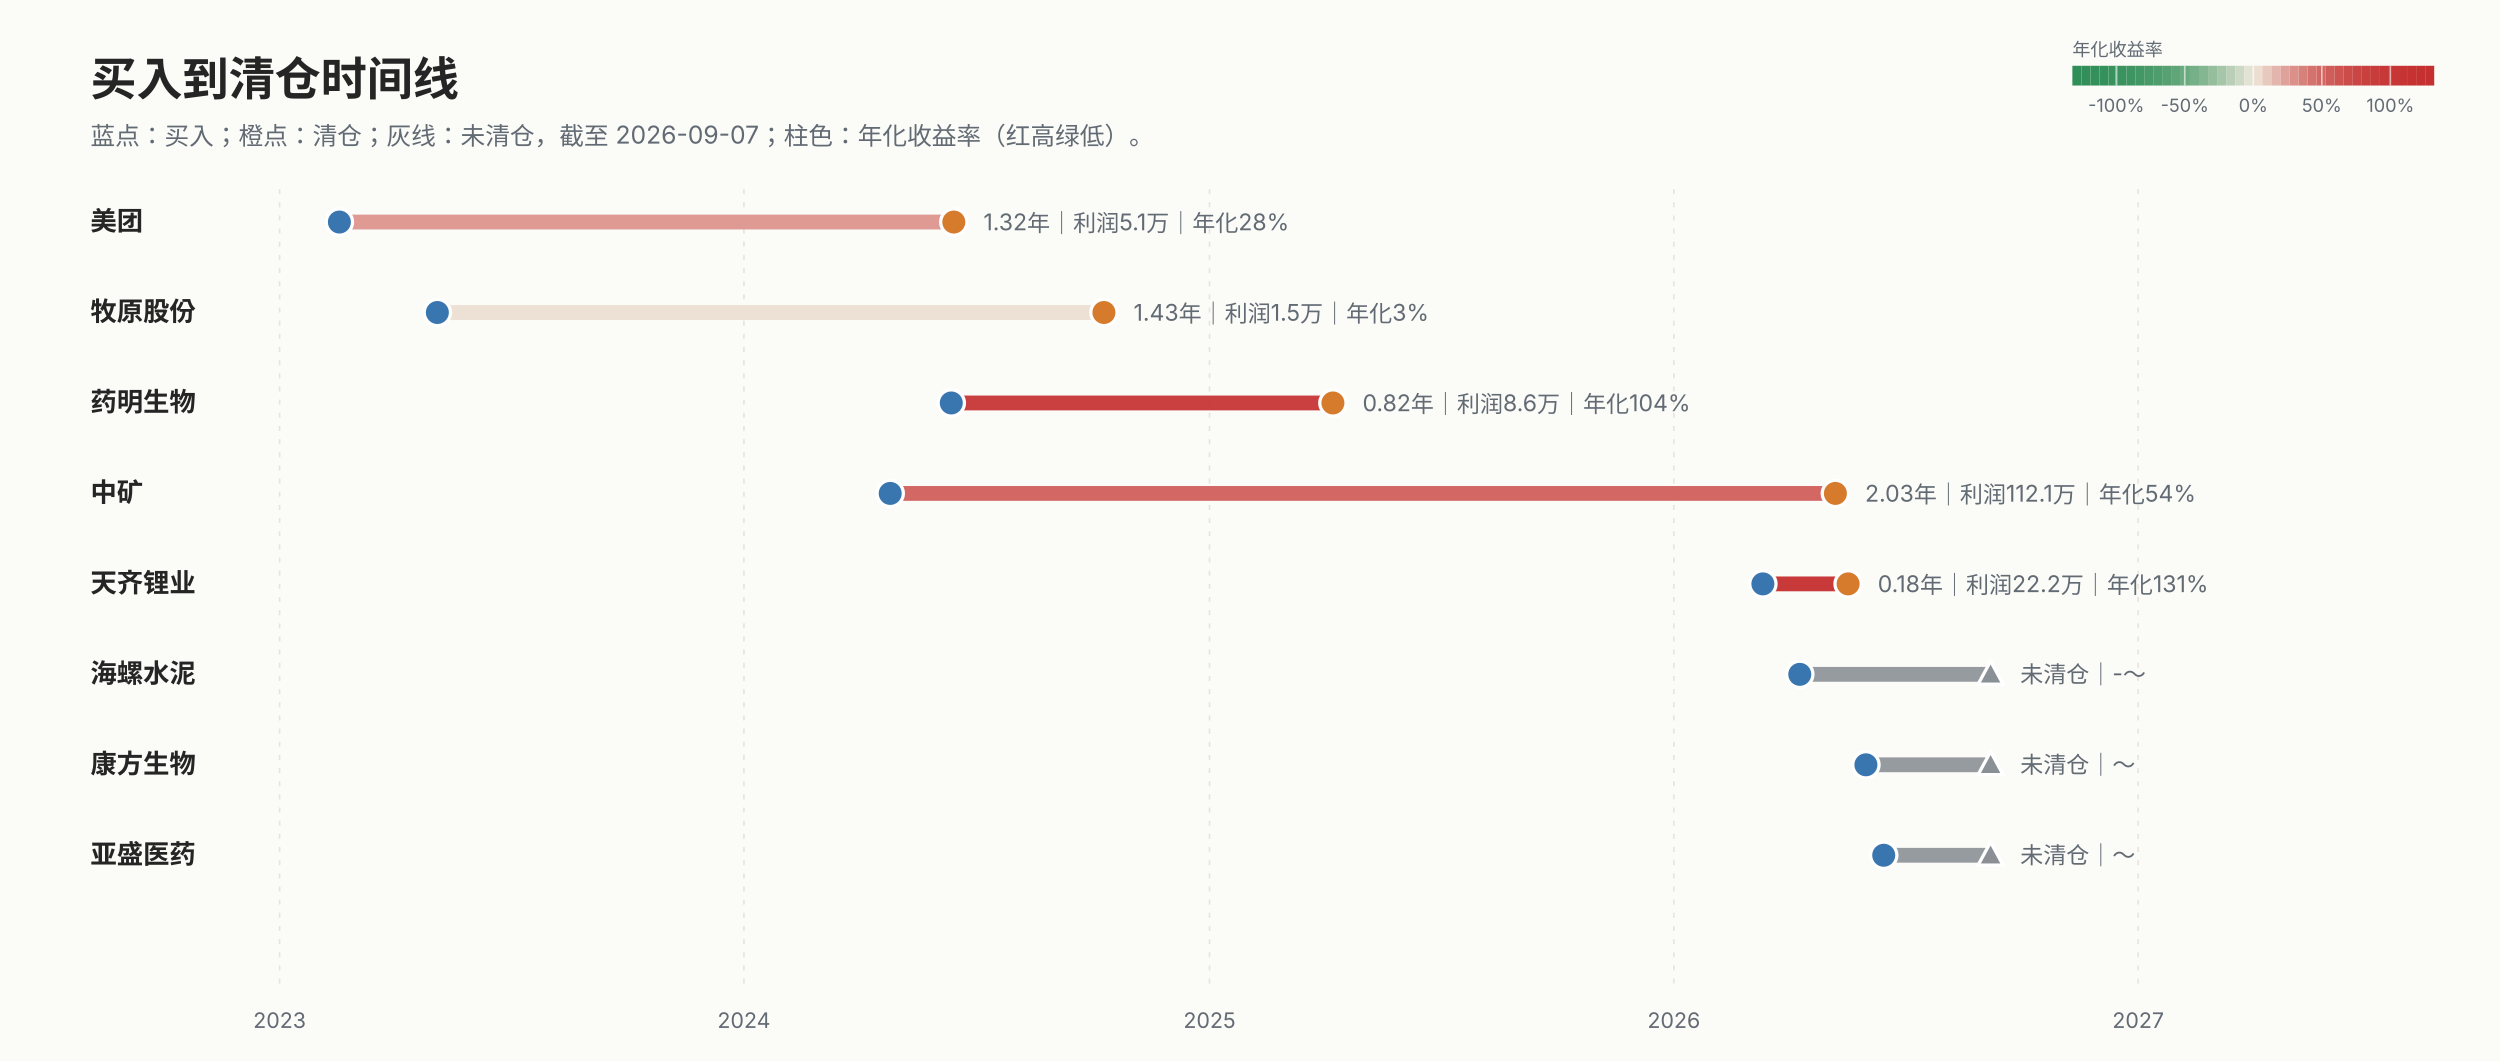
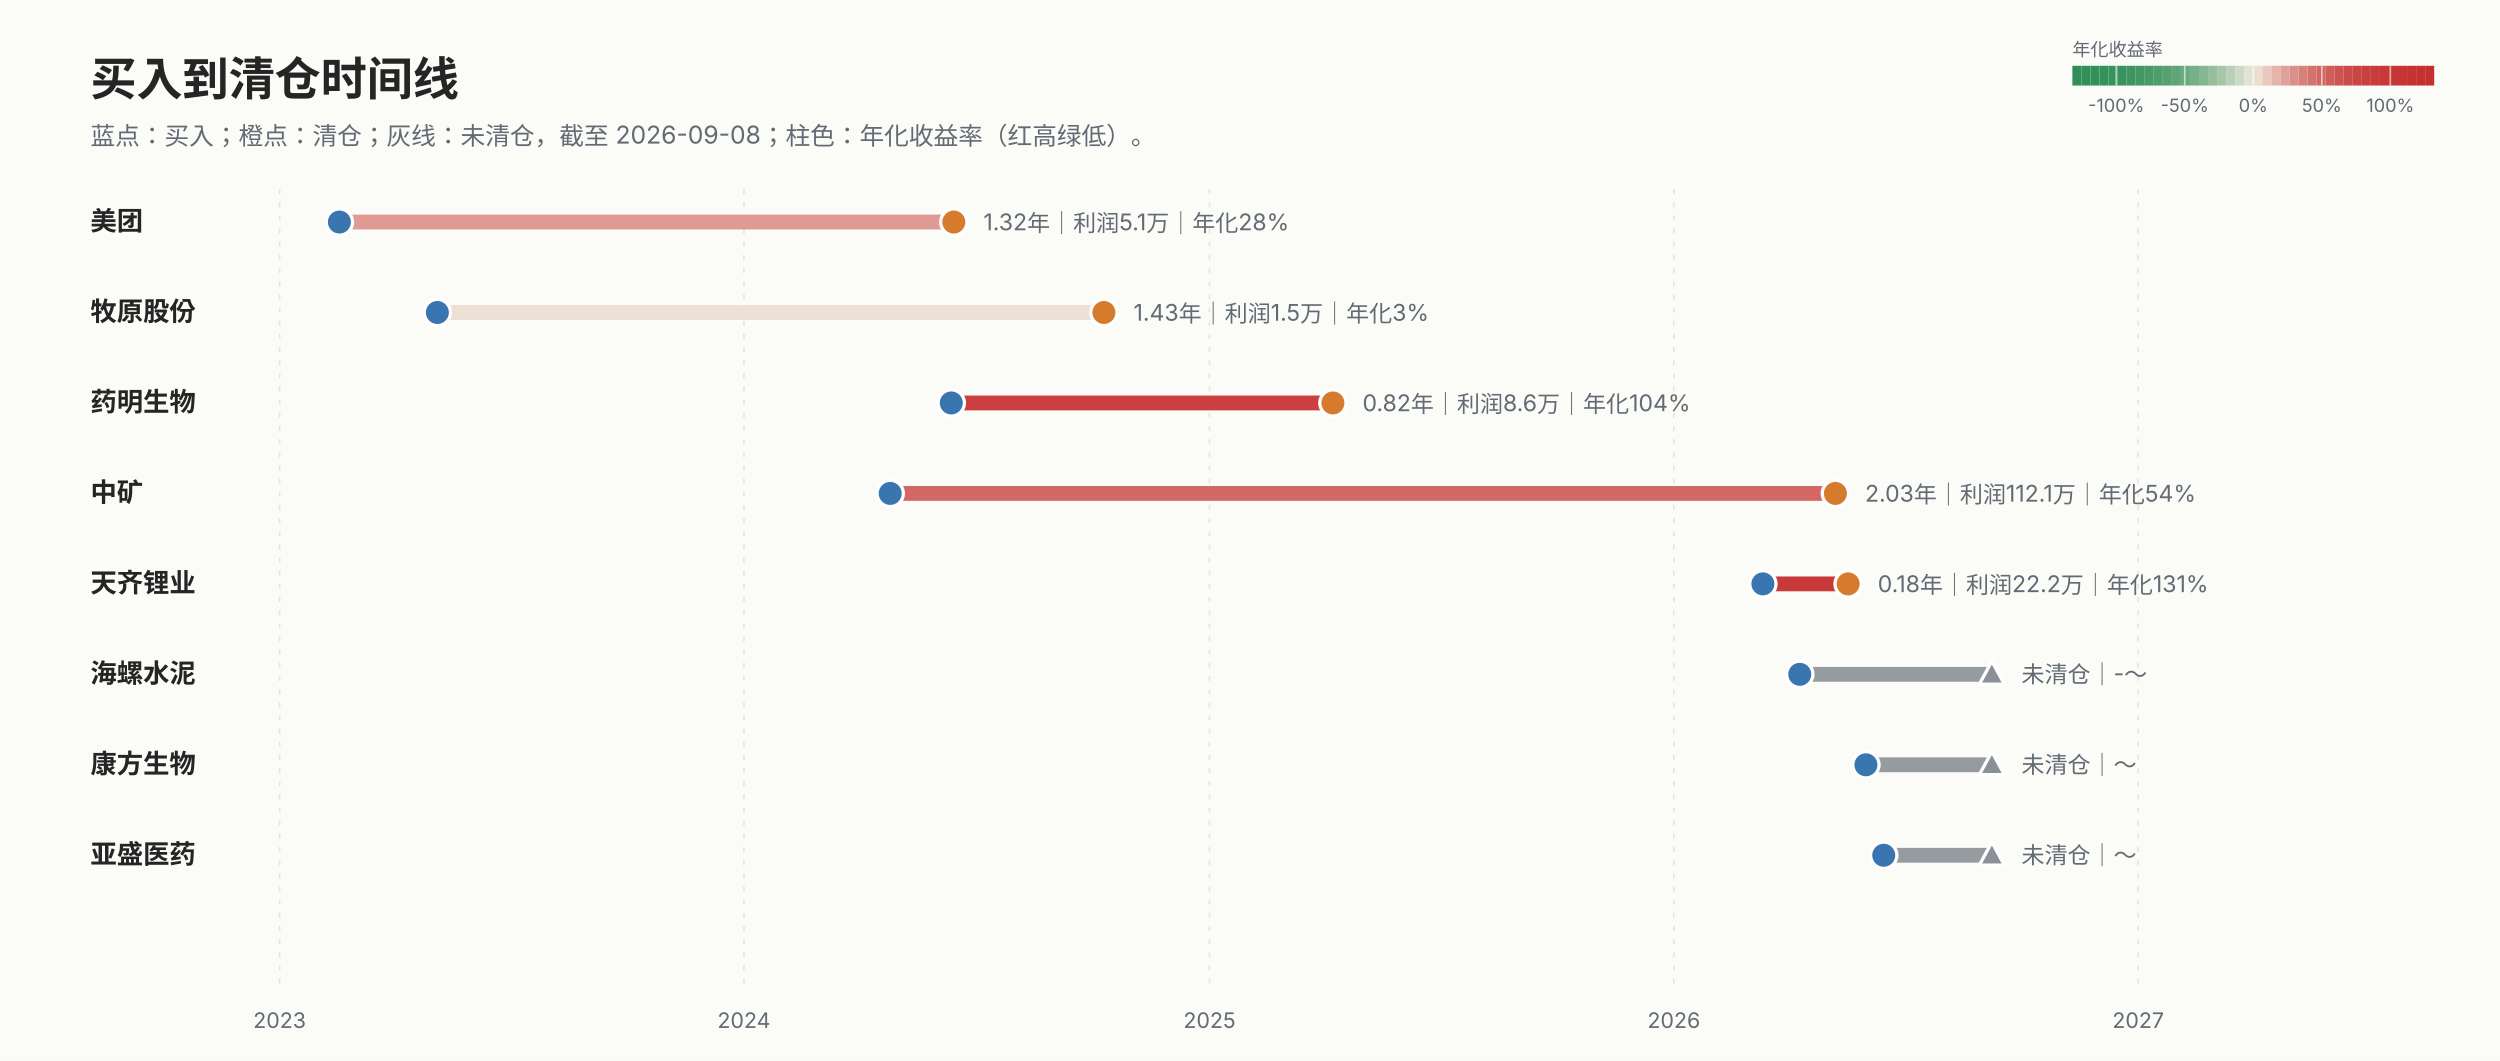
<svg xmlns="http://www.w3.org/2000/svg" width="1520" height="645" viewBox="0 0 1520 645" role="img" aria-label="买入到清仓时间线">
  <rect width="100%" height="100%" fill="#fbfbf8" />
  <style>text{font-family:"Inter","Noto Sans SC","PingFang SC","Microsoft YaHei",Arial,sans-serif;}</style>
  <text x="55" y="58" font-size="28" font-weight="700" fill="#252525">买入到清仓时间线</text>
  <g>
    <rect x="1260.00" y="40" width="5.50" height="12" fill="#308e58" />
    <rect x="1265.50" y="40" width="5.50" height="12" fill="#328f59" />
    <rect x="1271.00" y="40" width="5.50" height="12" fill="#33905a" />
    <rect x="1276.50" y="40" width="5.50" height="12" fill="#35915b" />
    <rect x="1282.00" y="40" width="5.50" height="12" fill="#37925d" />
    <rect x="1287.50" y="40" width="5.50" height="12" fill="#3a935f" />
    <rect x="1293.00" y="40" width="5.50" height="12" fill="#3e9561" />
    <rect x="1298.50" y="40" width="5.50" height="12" fill="#429764" />
    <rect x="1304.00" y="40" width="5.50" height="12" fill="#489a68" />
    <rect x="1309.50" y="40" width="5.50" height="12" fill="#4e9d6c" />
    <rect x="1315.00" y="40" width="5.50" height="12" fill="#56a072" />
    <rect x="1320.50" y="40" width="5.50" height="12" fill="#5fa578" />
    <rect x="1326.00" y="40" width="5.50" height="12" fill="#6aaa7f" />
    <rect x="1331.50" y="40" width="5.50" height="12" fill="#76b088" />
    <rect x="1337.00" y="40" width="5.50" height="12" fill="#85b692" />
    <rect x="1342.50" y="40" width="5.50" height="12" fill="#95be9d" />
    <rect x="1348.00" y="40" width="5.50" height="12" fill="#a6c6a9" />
    <rect x="1353.50" y="40" width="5.50" height="12" fill="#bacfb7" />
    <rect x="1359.00" y="40" width="5.50" height="12" fill="#ced9c5" />
    <rect x="1364.50" y="40" width="5.50" height="12" fill="#e3e3d4" />
    <rect x="1370.00" y="40" width="5.50" height="12" fill="#ecded1" />
    <rect x="1375.50" y="40" width="5.50" height="12" fill="#e7c9be" />
    <rect x="1381.00" y="40" width="5.50" height="12" fill="#e3b5ac" />
    <rect x="1386.50" y="40" width="5.50" height="12" fill="#dfa29a" />
    <rect x="1392.00" y="40" width="5.50" height="12" fill="#db918a" />
    <rect x="1397.50" y="40" width="5.50" height="12" fill="#d7817b" />
    <rect x="1403.00" y="40" width="5.50" height="12" fill="#d4736e" />
    <rect x="1408.50" y="40" width="5.50" height="12" fill="#d26763" />
    <rect x="1414.00" y="40" width="5.50" height="12" fill="#cf5d59" />
    <rect x="1419.50" y="40" width="5.50" height="12" fill="#cd5451" />
    <rect x="1425.00" y="40" width="5.50" height="12" fill="#cc4c4a" />
    <rect x="1430.50" y="40" width="5.50" height="12" fill="#ca4644" />
    <rect x="1436.00" y="40" width="5.50" height="12" fill="#c9413f" />
    <rect x="1441.50" y="40" width="5.50" height="12" fill="#c83d3b" />
    <rect x="1447.00" y="40" width="5.50" height="12" fill="#c73938" />
    <rect x="1452.50" y="40" width="5.50" height="12" fill="#c73635" />
    <rect x="1458.00" y="40" width="5.50" height="12" fill="#c63433" />
    <rect x="1463.50" y="40" width="5.50" height="12" fill="#c63231" />
    <rect x="1469.00" y="40" width="5.50" height="12" fill="#c53030" />
    <rect x="1474.50" y="40" width="5.50" height="12" fill="#c52f2f" />
    <line x1="1286.67" y1="40" x2="1286.67" y2="52" stroke="#fff" stroke-width="1" opacity=".6" />
    <text x="1286.67" y="68" font-size="11" fill="#626a73" text-anchor="middle">-100%</text>
    <line x1="1328.33" y1="40" x2="1328.33" y2="52" stroke="#fff" stroke-width="1" opacity=".6" />
    <text x="1328.33" y="68" font-size="11" fill="#626a73" text-anchor="middle">-50%</text>
    <line x1="1370.00" y1="40" x2="1370.00" y2="52" stroke="#fff" stroke-width="1" opacity=".6" />
    <text x="1370.00" y="68" font-size="11" fill="#626a73" text-anchor="middle">0%</text>
    <line x1="1411.67" y1="40" x2="1411.67" y2="52" stroke="#fff" stroke-width="1" opacity=".6" />
    <text x="1411.67" y="68" font-size="11" fill="#626a73" text-anchor="middle">50%</text>
    <line x1="1453.33" y1="40" x2="1453.33" y2="52" stroke="#fff" stroke-width="1" opacity=".6" />
    <text x="1453.33" y="68" font-size="11" fill="#626a73" text-anchor="middle">100%</text>
    <text x="1260" y="34" font-size="11" fill="#626a73">年化收益率</text>
  </g>
-   <text x="55" y="88" font-size="15" fill="#626a73">蓝点：买入；橙点：清仓；灰线：未清仓，截至 2026-09-07；柱色：年化收益率（红高绿低）。</text>
+   <text x="55" y="88" font-size="15" fill="#626a73">蓝点：买入；橙点：清仓；灰线：未清仓，截至 2026-09-08；柱色：年化收益率（红高绿低）。</text>
  <line x1="170.00" y1="115" x2="170.00" y2="600" stroke="#ddd7ce" opacity=".65" stroke-dasharray="3 5" />
  <text x="170.00" y="625" font-size="13" fill="#626a73" text-anchor="middle">2023</text>
  <line x1="452.31" y1="115" x2="452.31" y2="600" stroke="#ddd7ce" opacity=".65" stroke-dasharray="3 5" />
  <text x="452.31" y="625" font-size="13" fill="#626a73" text-anchor="middle">2024</text>
  <line x1="735.39" y1="115" x2="735.39" y2="600" stroke="#ddd7ce" opacity=".65" stroke-dasharray="3 5" />
  <text x="735.39" y="625" font-size="13" fill="#626a73" text-anchor="middle">2025</text>
  <line x1="1017.69" y1="115" x2="1017.69" y2="600" stroke="#ddd7ce" opacity=".65" stroke-dasharray="3 5" />
  <text x="1017.69" y="625" font-size="13" fill="#626a73" text-anchor="middle">2026</text>
  <line x1="1300.00" y1="115" x2="1300.00" y2="600" stroke="#ddd7ce" opacity=".65" stroke-dasharray="3 5" />
  <text x="1300.00" y="625" font-size="13" fill="#626a73" text-anchor="middle">2027</text>
  <text x="55" y="140" font-size="16" font-weight="700" fill="#252525">美团</text>
  <line x1="206.35" y1="135" x2="579.92" y2="135" stroke="#dc958e" stroke-width="9" opacity=".95" />
  <circle cx="579.92" cy="135" r="8" fill="#d67b2c" stroke="#fff" stroke-width="2" />
  <circle cx="206.35" cy="135" r="8" fill="#3976af" stroke="#fff" stroke-width="2" />
  <text x="597.92" y="140" font-size="14" fill="#626a73">1.32年｜利润5.1万｜年化28%</text>
  <text x="55" y="195" font-size="16" font-weight="700" fill="#252525">牧原股份</text>
  <line x1="265.91" y1="190" x2="671.19" y2="190" stroke="#ecded2" stroke-width="9" opacity=".95" />
  <circle cx="671.19" cy="190" r="8" fill="#d67b2c" stroke="#fff" stroke-width="2" />
  <circle cx="265.91" cy="190" r="8" fill="#3976af" stroke="#fff" stroke-width="2" />
  <text x="689.19" y="195" font-size="14" fill="#626a73">1.43年｜利润1.5万｜年化3%</text>
  <text x="55" y="250" font-size="16" font-weight="700" fill="#252525">药明生物</text>
  <line x1="578.38" y1="245" x2="810.41" y2="245" stroke="#c73535" stroke-width="9" opacity=".95" />
  <circle cx="810.41" cy="245" r="8" fill="#d67b2c" stroke="#fff" stroke-width="2" />
  <circle cx="578.38" cy="245" r="8" fill="#3976af" stroke="#fff" stroke-width="2" />
  <text x="828.41" y="250" font-size="14" fill="#626a73">0.82年｜利润8.6万｜年化104%</text>
  <text x="55" y="305" font-size="16" font-weight="700" fill="#252525">中矿</text>
  <line x1="541.25" y1="300" x2="1115.92" y2="300" stroke="#d0605c" stroke-width="9" opacity=".95" />
  <circle cx="1115.92" cy="300" r="8" fill="#d67b2c" stroke="#fff" stroke-width="2" />
  <circle cx="541.25" cy="300" r="8" fill="#3976af" stroke="#fff" stroke-width="2" />
  <text x="1133.92" y="305" font-size="14" fill="#626a73">2.03年｜利润112.1万｜年化54%</text>
  <text x="55" y="360" font-size="16" font-weight="700" fill="#252525">天齐锂业</text>
  <line x1="1071.83" y1="355" x2="1123.66" y2="355" stroke="#c52f2f" stroke-width="9" opacity=".95" />
  <circle cx="1123.66" cy="355" r="8" fill="#d67b2c" stroke="#fff" stroke-width="2" />
  <circle cx="1071.83" cy="355" r="8" fill="#3976af" stroke="#fff" stroke-width="2" />
  <text x="1141.66" y="360" font-size="14" fill="#626a73">0.18年｜利润22.2万｜年化131%</text>
  <text x="55" y="415" font-size="16" font-weight="700" fill="#252525">海螺水泥</text>
-   <line x1="1094.26" y1="410" x2="1210.28" y2="410" stroke="#8b9096" stroke-width="9" opacity=".9" />
-   <polygon points="1210.28,402 1202.68,416 1217.88,416" fill="#8b9096" stroke="#fff" stroke-width="2" />
+   <line x1="1094.26" y1="410" x2="1211.05" y2="410" stroke="#8b9096" stroke-width="9" opacity=".9" />
+   <polygon points="1211.05,402 1203.45,416 1218.65,416" fill="#8b9096" stroke="#fff" stroke-width="2" />
  <circle cx="1094.26" cy="410" r="8" fill="#3976af" stroke="#fff" stroke-width="2" />
-   <text x="1228.28" y="415" font-size="14" fill="#626a73">未清仓｜-～</text>
+   <text x="1229.05" y="415" font-size="14" fill="#626a73">未清仓｜-～</text>
  <text x="55" y="470" font-size="16" font-weight="700" fill="#252525">康方生物</text>
-   <line x1="1134.48" y1="465" x2="1210.28" y2="465" stroke="#8b9096" stroke-width="9" opacity=".9" />
-   <polygon points="1210.28,457 1202.68,471 1217.88,471" fill="#8b9096" stroke="#fff" stroke-width="2" />
+   <line x1="1134.48" y1="465" x2="1211.05" y2="465" stroke="#8b9096" stroke-width="9" opacity=".9" />
+   <polygon points="1211.05,457 1203.45,471 1218.65,471" fill="#8b9096" stroke="#fff" stroke-width="2" />
  <circle cx="1134.48" cy="465" r="8" fill="#3976af" stroke="#fff" stroke-width="2" />
-   <text x="1228.28" y="470" font-size="14" fill="#626a73">未清仓｜～</text>
+   <text x="1229.05" y="470" font-size="14" fill="#626a73">未清仓｜～</text>
  <text x="55" y="525" font-size="16" font-weight="700" fill="#252525">亚盛医药</text>
-   <line x1="1145.31" y1="520" x2="1210.28" y2="520" stroke="#8b9096" stroke-width="9" opacity=".9" />
-   <polygon points="1210.28,512 1202.68,526 1217.88,526" fill="#8b9096" stroke="#fff" stroke-width="2" />
+   <line x1="1145.31" y1="520" x2="1211.05" y2="520" stroke="#8b9096" stroke-width="9" opacity=".9" />
+   <polygon points="1211.05,512 1203.45,526 1218.65,526" fill="#8b9096" stroke="#fff" stroke-width="2" />
  <circle cx="1145.31" cy="520" r="8" fill="#3976af" stroke="#fff" stroke-width="2" />
-   <text x="1228.28" y="525" font-size="14" fill="#626a73">未清仓｜～</text>
+   <text x="1229.05" y="525" font-size="14" fill="#626a73">未清仓｜～</text>
</svg>
